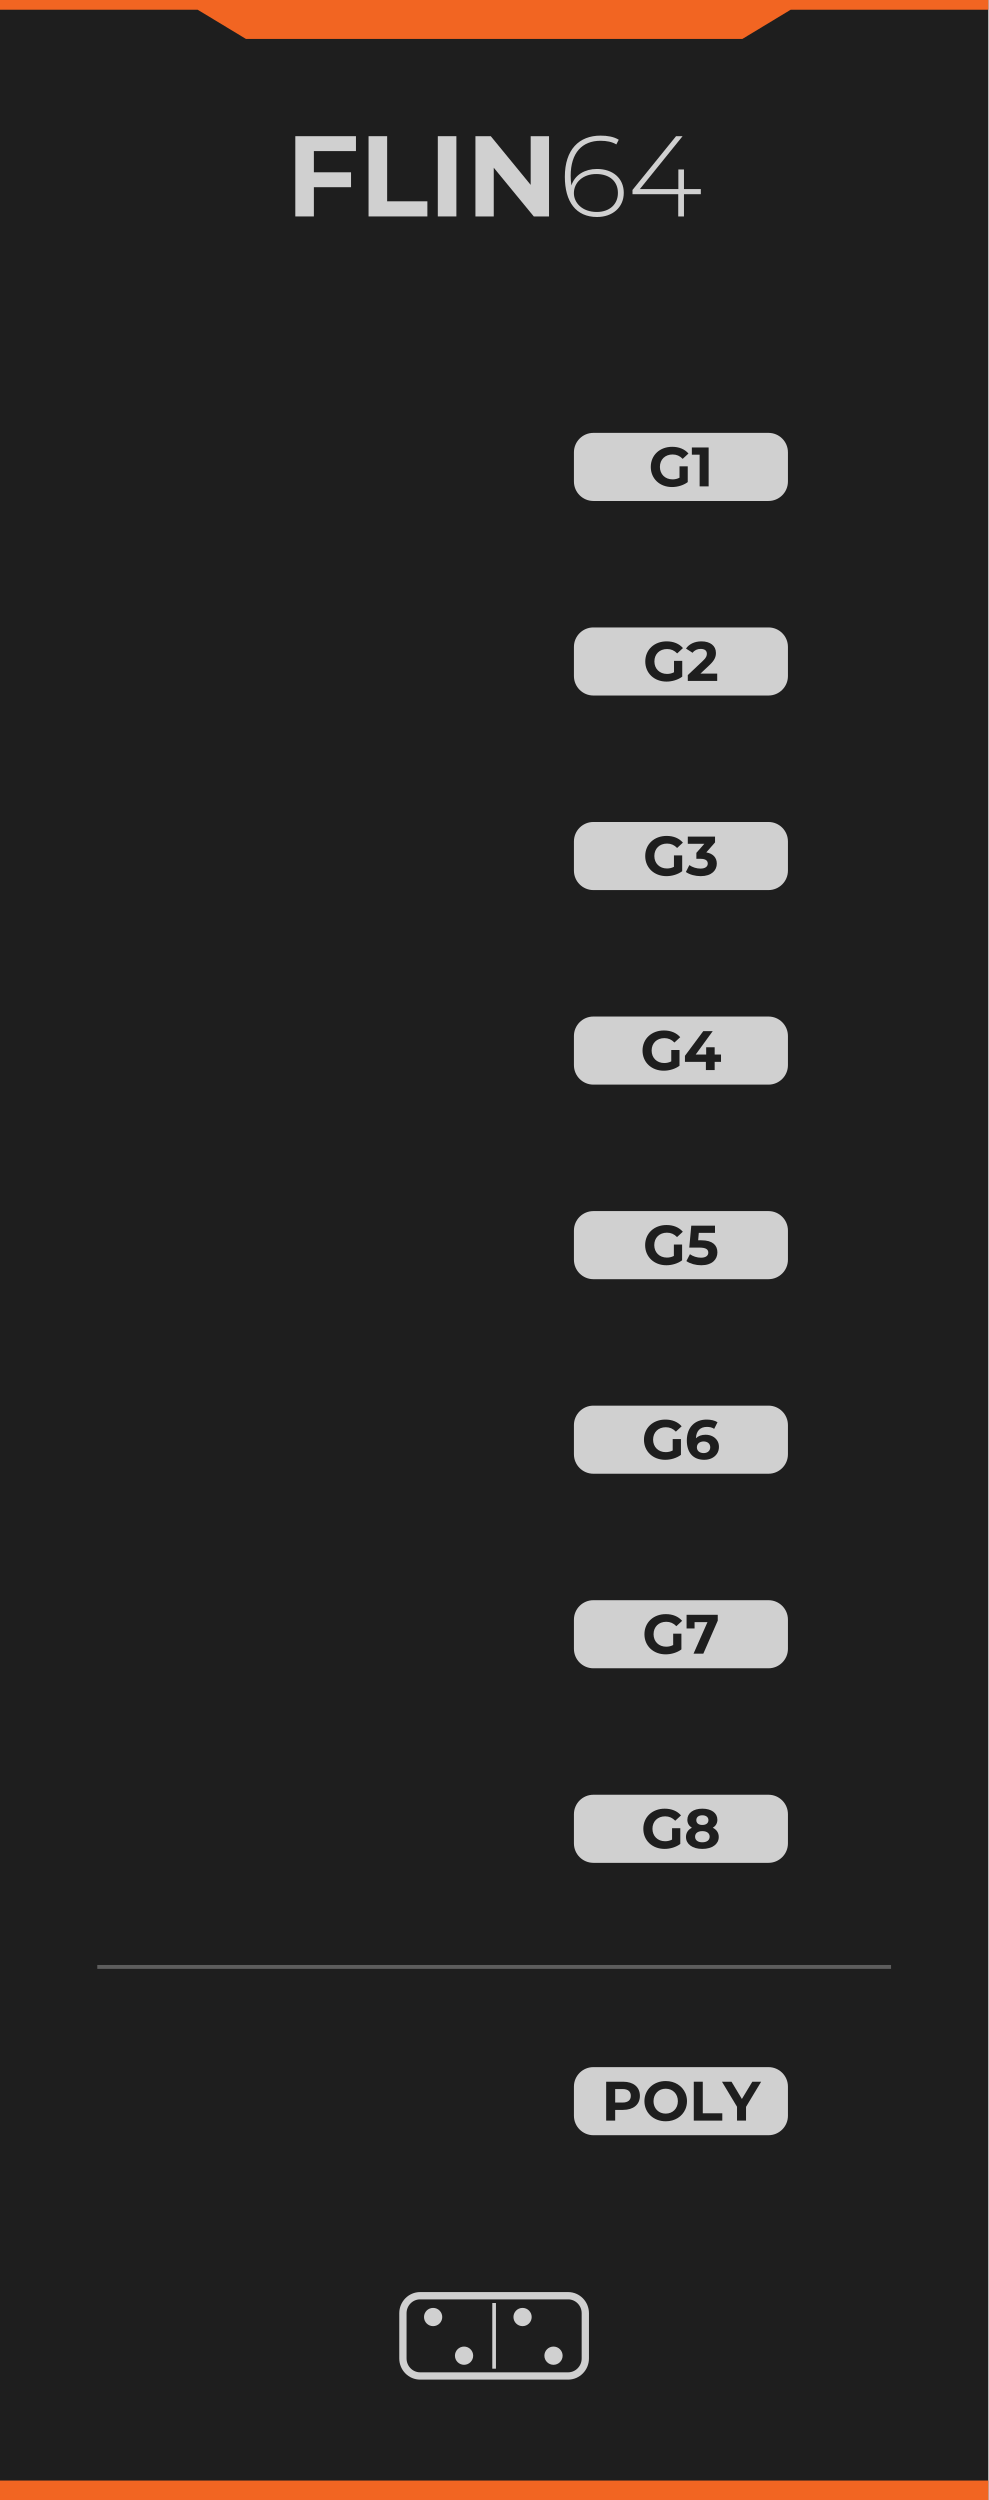
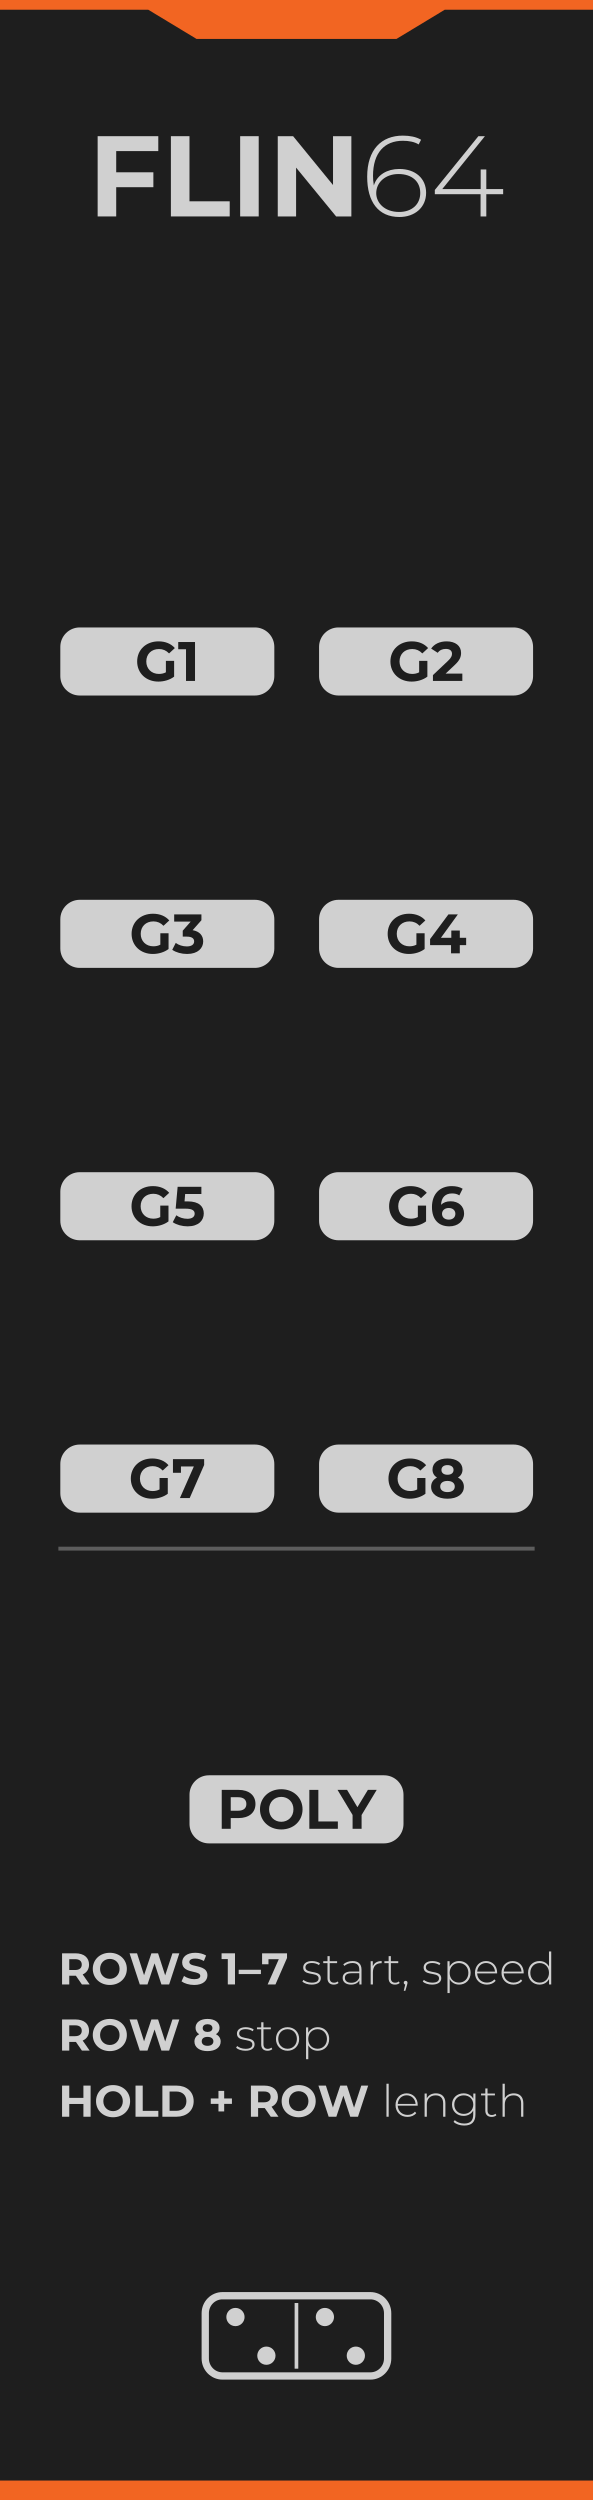
- <svg xmlns="http://www.w3.org/2000/svg" width="50.8mm" height="128.5mm" viewBox="0 0 50.8 128.5">
-   <rect width="50.8" height="128.5" fill="#1e1e1e" />
-   <polygon points="     0,0 50.8,0 50.8,0.5     40.64,0.5 38.16,2.0 12.64,2.0 10.16,0.5     0,0.5   " fill="#f26522" />
-   <rect x="0" y="127.5" width="50.8" height="1.0" fill="#f26522" />
+ <svg xmlns="http://www.w3.org/2000/svg" width="30.48mm" height="128.5mm" viewBox="0 0 30.48 128.5">
+   <rect width="30.48" height="128.5" fill="#1e1e1e" />
+   <polygon points="0,0 30.48,0 30.48,0.5 22.86,0.5 20.38,2.0 10.10,2.0 7.62,0.5 0,0.5" fill="#f26522" />
+   <rect x="0" y="127.5" width="30.48" height="1.0" fill="#f26522" />
  <g id="title">
-     <path fill="#d0d0d0" fill-rule="evenodd" d="M15.179 11.125H16.133V9.622H18.043V8.856H16.133V7.766H18.296V7.0H15.179Z" />
-     <path fill="#d0d0d0" fill-rule="evenodd" d="M18.944 11.125H21.967V10.347H19.899V7.0H18.944Z" />
-     <path fill="#d0d0d0" fill-rule="evenodd" d="M22.504 11.125H23.458V7.0H22.504Z" />
-     <path fill="#d0d0d0" fill-rule="evenodd" d="M24.437 11.125H25.379V8.621L27.436 11.125H28.22V7.0H27.277V9.503L25.226 7.0H24.437Z" />
-     <path fill="#d0d0d0" fill-rule="evenodd" d="M30.689 11.154C31.478 11.154 32.062 10.665 32.062 9.911C32.062 9.169 31.508 8.685 30.683 8.685C30.059 8.685 29.541 8.992 29.371 9.534C29.341 9.346 29.333 9.163 29.333 9.039C29.333 7.837 29.938 7.236 30.866 7.236C31.18 7.236 31.467 7.291 31.679 7.424L31.803 7.183C31.551 7.026 31.219 6.971 30.866 6.971C29.77 6.971 29.033 7.684 29.033 9.086C29.033 10.371 29.605 11.154 30.689 11.154ZM30.677 10.895C29.911 10.895 29.498 10.412 29.498 9.929C29.498 9.375 29.97 8.945 30.642 8.945C31.341 8.945 31.761 9.328 31.761 9.917C31.761 10.506 31.325 10.895 30.677 10.895Z" />
-     <path fill="#d0d0d0" fill-rule="evenodd" d="M32.51 9.982H34.861V11.125H35.156V9.982H36.022V9.717H35.156V8.709H34.867V9.717H32.89L35.085 7.0H34.749L32.51 9.764Z" />
+     <path fill="#d0d0d0" fill-rule="evenodd" d="M5.019 11.125H5.973V9.622H7.883V8.856H5.973V7.766H8.136V7.0H5.019Z" />
+     <path fill="#d0d0d0" fill-rule="evenodd" d="M8.784 11.125H11.807V10.347H9.739V7.0H8.784Z" />
+     <path fill="#d0d0d0" fill-rule="evenodd" d="M12.344 11.125H13.298V7.0H12.344Z" />
+     <path fill="#d0d0d0" fill-rule="evenodd" d="M14.277 11.125H15.219V8.615L17.276 11.125H18.06V7.0H17.117V9.51L15.066 7.0H14.277Z" />
+     <path fill="#d0d0d0" fill-rule="evenodd" d="M20.529 11.154C21.318 11.154 21.902 10.665 21.902 9.911C21.902 9.169 21.348 8.685 20.523 8.685C19.894 8.685 19.38 8.992 19.215 9.534C19.183 9.345 19.173 9.165 19.173 9.039C19.173 7.837 19.778 7.236 20.706 7.236C21.02 7.236 21.307 7.291 21.519 7.424L21.643 7.183C21.391 7.033 21.059 6.971 20.706 6.971C19.61 6.971 18.873 7.684 18.873 9.086C18.873 10.375 19.445 11.154 20.529 11.154ZM20.517 10.895C19.751 10.895 19.338 10.412 19.338 9.929C19.338 9.375 19.81 8.945 20.482 8.945C21.173 8.945 21.601 9.328 21.601 9.917C21.601 10.514 21.161 10.895 20.517 10.895Z" />
+     <path fill="#d0d0d0" fill-rule="evenodd" d="M22.35 9.982H24.701V11.125H24.996V9.982H25.862V9.717H24.996V8.709H24.707V9.717H22.733L24.925 7.0H24.589L22.35 9.764Z" />
  </g>
-   <rect x="29.5" y="22.25" width="11" height="3.5" rx="1.0" fill="#d0d0d0" />
-   <g transform="translate(29.5, 0)">
-     <path fill="#1e1e1e" fill-rule="evenodd" d="M5.041 25.034C5.327 25.034 5.633 24.944 5.85 24.78V23.969H5.427V24.555C5.312 24.615 5.192 24.64 5.067 24.64C4.686 24.64 4.419 24.373 4.419 24.0C4.419 23.619 4.684 23.36 5.073 23.36C5.275 23.36 5.445 23.433 5.59 23.586L5.887 23.311C5.693 23.087 5.404 22.966 5.05 22.966C4.41 22.966 3.95 23.398 3.95 24.0C3.95 24.602 4.409 25.034 5.041 25.034Z" />
-     <path fill="#1e1e1e" fill-rule="evenodd" d="M6.461 25.0H6.924V23.0H6.061V23.371H6.461Z" />
-   </g>
-   <rect x="29.5" y="32.25" width="11" height="3.5" rx="1.0" fill="#d0d0d0" />
-   <g transform="translate(29.5, 0)">
-     <path fill="#1e1e1e" fill-rule="evenodd" d="M4.759 35.034C5.044 35.034 5.35 34.944 5.567 34.78V33.969H5.144V34.555C5.029 34.615 4.909 34.64 4.784 34.64C4.403 34.64 4.136 34.373 4.136 34.0C4.136 33.619 4.401 33.36 4.79 33.36C4.992 33.36 5.162 33.433 5.307 33.586L5.604 33.311C5.41 33.087 5.121 32.966 4.767 32.966C4.127 32.966 3.667 33.398 3.667 34.0C3.667 34.602 4.126 35.034 4.759 35.034Z" />
-     <path fill="#1e1e1e" fill-rule="evenodd" d="M5.853 35.0H7.364V34.623H6.503L6.964 34.189C7.244 33.926 7.299 33.751 7.299 33.557C7.299 33.191 7.001 32.966 6.556 32.966C6.198 32.966 5.914 33.109 5.761 33.337L6.099 33.554C6.198 33.417 6.345 33.354 6.513 33.354C6.722 33.354 6.833 33.443 6.833 33.603C6.833 33.694 6.807 33.806 6.624 33.971L5.853 34.7Z" />
-   </g>
-   <rect x="29.5" y="42.25" width="11" height="3.5" rx="1.0" fill="#d0d0d0" />
-   <g transform="translate(29.5, 0)">
-     <path fill="#1e1e1e" fill-rule="evenodd" d="M4.756 45.034C5.041 45.034 5.347 44.944 5.564 44.78V43.969H5.141V44.555C5.026 44.615 4.906 44.64 4.781 44.64C4.4 44.64 4.133 44.373 4.133 44.0C4.133 43.619 4.399 43.36 4.787 43.36C4.989 43.36 5.16 43.433 5.304 43.586L5.601 43.311C5.407 43.087 5.119 42.966 4.764 42.966C4.124 42.966 3.664 43.398 3.664 44.0C3.664 44.602 4.123 45.034 4.756 45.034Z" />
-     <path fill="#1e1e1e" fill-rule="evenodd" d="M6.516 45.034C7.087 45.034 7.344 44.726 7.344 44.389C7.344 44.094 7.16 43.872 6.803 43.813L7.253 43.3V43.0H5.853V43.371H6.704L6.293 43.837V44.143H6.504C6.767 44.143 6.879 44.236 6.879 44.389C6.879 44.549 6.737 44.646 6.504 44.646C6.299 44.646 6.085 44.576 5.933 44.466L5.753 44.82C5.943 44.957 6.238 45.034 6.516 45.034Z" />
-   </g>
-   <rect x="29.5" y="52.25" width="11" height="3.5" rx="1.0" fill="#d0d0d0" />
-   <g transform="translate(29.5, 0)">
-     <path fill="#1e1e1e" fill-rule="evenodd" d="M4.617 55.034C4.903 55.034 5.209 54.944 5.426 54.78V53.969H5.003V54.555C4.887 54.615 4.767 54.64 4.643 54.64C4.262 54.64 3.994 54.373 3.994 54.0C3.994 53.619 4.26 53.36 4.649 53.36C4.85 53.36 5.021 53.433 5.166 53.586L5.463 53.311C5.269 53.087 4.98 52.966 4.626 52.966C3.986 52.966 3.526 53.398 3.526 54.0C3.526 54.602 3.985 55.034 4.617 55.034Z" />
-     <path fill="#1e1e1e" fill-rule="evenodd" d="M5.706 54.58H6.783V55.0H7.234V54.58H7.56V54.203H7.234V53.829H6.797V54.203H6.259L7.134 53.0H6.649L5.706 54.269Z" />
-   </g>
-   <rect x="29.5" y="62.25" width="11" height="3.5" rx="1.0" fill="#d0d0d0" />
-   <g transform="translate(29.5, 0)">
-     <path fill="#1e1e1e" fill-rule="evenodd" d="M4.751 65.034C5.037 65.034 5.343 64.944 5.56 64.78V63.969H5.137V64.555C5.022 64.615 4.902 64.64 4.777 64.64C4.396 64.64 4.129 64.373 4.129 64.0C4.129 63.619 4.394 63.36 4.783 63.36C4.985 63.36 5.155 63.433 5.3 63.586L5.597 63.311C5.403 63.087 5.114 62.966 4.76 62.966C4.12 62.966 3.66 63.398 3.66 64.0C3.66 64.602 4.119 65.034 4.751 65.034Z" />
-     <path fill="#1e1e1e" fill-rule="evenodd" d="M6.543 65.034C7.114 65.034 7.374 64.726 7.374 64.371C7.374 64.017 7.143 63.751 6.549 63.751H6.385L6.418 63.371H7.251V63.0H6.031L5.929 64.126H6.44C6.806 64.126 6.906 64.231 6.906 64.386C6.906 64.55 6.764 64.646 6.531 64.646C6.326 64.646 6.115 64.576 5.963 64.466L5.78 64.82C5.974 64.957 6.265 65.034 6.543 65.034Z" />
-   </g>
-   <rect x="29.5" y="72.25" width="11" height="3.5" rx="1.0" fill="#d0d0d0" />
-   <g transform="translate(29.5, 0)">
-     <path fill="#1e1e1e" fill-rule="evenodd" d="M4.691 75.034C4.977 75.034 5.283 74.944 5.5 74.78V73.969H5.077V74.555C4.962 74.615 4.842 74.64 4.717 74.64C4.336 74.64 4.069 74.373 4.069 74.0C4.069 73.619 4.334 73.36 4.723 73.36C4.925 73.36 5.095 73.433 5.24 73.586L5.537 73.311C5.343 73.087 5.054 72.966 4.7 72.966C4.06 72.966 3.6 73.398 3.6 74.0C3.6 74.602 4.059 75.034 4.691 75.034Z" />
-     <path fill="#1e1e1e" fill-rule="evenodd" d="M6.697 75.034C6.84 75.034 6.968 75.007 7.081 74.953C7.308 74.844 7.454 74.639 7.454 74.369C7.454 74.243 7.423 74.133 7.361 74.04C7.238 73.853 7.025 73.746 6.766 73.746C6.558 73.746 6.39 73.807 6.272 73.926L6.273 73.908C6.292 73.535 6.504 73.343 6.834 73.343C6.971 73.343 7.098 73.367 7.209 73.443L7.38 73.103C7.239 73.011 7.036 72.966 6.823 72.966C6.223 72.966 5.803 73.351 5.803 74.043C5.803 74.689 6.149 75.034 6.697 75.034ZM6.671 74.689C6.449 74.689 6.32 74.563 6.32 74.391C6.32 74.214 6.46 74.091 6.666 74.091C6.871 74.091 7.006 74.209 7.006 74.391C7.006 74.569 6.866 74.689 6.671 74.689Z" />
-   </g>
-   <rect x="29.5" y="82.25" width="11" height="3.5" rx="1.0" fill="#d0d0d0" />
-   <g transform="translate(29.5, 0)">
-     <path fill="#1e1e1e" fill-rule="evenodd" d="M4.716 85.034C5.001 85.034 5.307 84.944 5.524 84.78V83.969H5.101V84.555C4.986 84.615 4.866 84.64 4.741 84.64C4.36 84.64 4.093 84.373 4.093 84.0C4.093 83.619 4.359 83.36 4.747 83.36C4.949 83.36 5.12 83.433 5.264 83.586L5.561 83.311C5.367 83.087 5.079 82.966 4.724 82.966C4.084 82.966 3.624 83.398 3.624 84.0C3.624 84.602 4.083 85.034 4.716 85.034Z" />
-     <path fill="#1e1e1e" fill-rule="evenodd" d="M6.147 85.0H6.65L7.393 83.3V83.0H5.79V83.703H6.201V83.377H6.864Z" />
-   </g>
-   <rect x="29.5" y="92.25" width="11" height="3.5" rx="1.0" fill="#d0d0d0" />
-   <g transform="translate(29.5, 0)">
-     <path fill="#1e1e1e" fill-rule="evenodd" d="M4.659 95.034C4.944 95.034 5.25 94.944 5.467 94.78V93.969H5.044V94.555C4.929 94.615 4.809 94.64 4.684 94.64C4.303 94.64 4.036 94.373 4.036 94.0C4.036 93.619 4.301 93.36 4.69 93.36C4.892 93.36 5.062 93.433 5.207 93.586L5.504 93.311C5.31 93.087 5.021 92.966 4.667 92.966C4.027 92.966 3.567 93.398 3.567 94.0C3.567 94.602 4.026 95.034 4.659 95.034Z" />
-     <path fill="#1e1e1e" fill-rule="evenodd" d="M6.599 95.034C7.107 95.034 7.444 94.791 7.444 94.42C7.444 94.205 7.333 94.044 7.139 93.947C7.288 93.855 7.373 93.715 7.373 93.537C7.373 93.183 7.061 92.966 6.599 92.966C6.147 92.966 5.83 93.183 5.83 93.537C5.83 93.715 5.915 93.855 6.063 93.947C5.87 94.044 5.759 94.204 5.759 94.42C5.759 94.791 6.096 95.034 6.599 95.034ZM6.599 93.803C6.408 93.803 6.29 93.71 6.29 93.557C6.29 93.397 6.416 93.306 6.599 93.306C6.785 93.306 6.913 93.397 6.913 93.557C6.913 93.71 6.793 93.803 6.599 93.803ZM6.599 94.694C6.37 94.694 6.227 94.585 6.227 94.406C6.227 94.227 6.37 94.12 6.599 94.12C6.831 94.12 6.976 94.227 6.976 94.406C6.976 94.585 6.831 94.694 6.599 94.694Z" />
-   </g>
-   <rect x="5.0" y="101.0" width="40.8" height="0.2" fill="#d0d0d0" opacity="0.35" />
-   <rect x="29.5" y="106.25" width="11" height="3.5" rx="1.0" fill="#d0d0d0" />
-   <g transform="translate(29.5, 0)">
-     <path fill="#1e1e1e" fill-rule="evenodd" d="M1.657 109.0H2.12V108.449H2.523C3.06 108.449 3.391 108.171 3.391 107.726C3.391 107.274 3.06 107.0 2.523 107.0H1.657ZM2.497 107.377C2.783 107.377 2.923 107.505 2.923 107.726C2.923 107.943 2.783 108.071 2.497 108.071H2.12V107.377Z" />
-     <path fill="#1e1e1e" fill-rule="evenodd" d="M4.72 109.034C5.189 109.034 5.563 108.793 5.729 108.413C5.84 108.158 5.838 107.835 5.729 107.587C5.563 107.213 5.191 106.966 4.717 106.966C4.092 106.966 3.623 107.406 3.623 108.0C3.623 108.594 4.088 109.034 4.72 109.034ZM4.717 108.64C4.628 108.64 4.545 108.625 4.469 108.594C4.24 108.503 4.091 108.28 4.091 108.0C4.091 107.619 4.359 107.36 4.717 107.36C5.075 107.36 5.343 107.619 5.343 108.0C5.343 108.381 5.075 108.64 4.717 108.64Z" />
-     <path fill="#1e1e1e" fill-rule="evenodd" d="M6.16 109.0H7.626V108.623H6.623V107.0H6.16Z" />
-     <path fill="#1e1e1e" fill-rule="evenodd" d="M8.383 109.0H8.846V108.292L9.623 107.0H9.169L8.633 107.888L8.1 107.0H7.609L8.383 108.287Z" />
-   </g>
-   <g transform="translate(20.71,118.0) scale(0.75)">
+   <rect x="3.10" y="32.25" width="11" height="3.5" rx="1" fill="#d0d0d0" />
+   <path fill="#1e1e1e" fill-rule="evenodd" d="M8.141 35.034C8.427 35.034 8.729 34.948 8.95 34.78V33.969H8.527V34.557C8.413 34.618 8.293 34.64 8.167 34.64C7.784 34.64 7.519 34.371 7.519 34.0C7.519 33.617 7.784 33.36 8.173 33.36C8.375 33.36 8.547 33.435 8.69 33.586L8.987 33.311C8.793 33.087 8.5 32.966 8.15 32.966C7.51 32.966 7.05 33.398 7.05 34.0C7.05 34.602 7.509 35.034 8.141 35.034Z" />
+   <path fill="#1e1e1e" fill-rule="evenodd" d="M9.561 35.0H10.024V33.0H9.161V33.371H9.561Z" />
+   <rect x="16.40" y="32.25" width="11" height="3.5" rx="1" fill="#d0d0d0" />
+   <path fill="#1e1e1e" fill-rule="evenodd" d="M21.159 35.034C21.444 35.034 21.746 34.948 21.967 34.78V33.969H21.544V34.557C21.43 34.618 21.31 34.64 21.184 34.64C20.801 34.64 20.536 34.371 20.536 34.0C20.536 33.617 20.801 33.36 21.19 33.36C21.392 33.36 21.564 33.435 21.707 33.586L22.004 33.311C21.81 33.087 21.518 32.966 21.167 32.966C20.527 32.966 20.067 33.398 20.067 34.0C20.067 34.602 20.526 35.034 21.159 35.034Z" />
+   <path fill="#1e1e1e" fill-rule="evenodd" d="M22.253 35.0H23.764V34.623H22.904L23.364 34.189C23.644 33.931 23.699 33.751 23.699 33.557C23.699 33.191 23.401 32.966 22.956 32.966C22.594 32.966 22.318 33.109 22.161 33.337L22.499 33.554C22.594 33.417 22.741 33.354 22.913 33.354C23.122 33.354 23.233 33.447 23.233 33.603C23.233 33.698 23.203 33.804 23.024 33.971L22.253 34.7Z" />
+   <rect x="3.10" y="46.25" width="11" height="3.5" rx="1" fill="#d0d0d0" />
+   <path fill="#1e1e1e" fill-rule="evenodd" d="M7.856 49.034C8.141 49.034 8.443 48.948 8.664 48.78V47.969H8.241V48.557C8.127 48.618 8.007 48.64 7.881 48.64C7.499 48.64 7.233 48.371 7.233 48.0C7.233 47.617 7.499 47.36 7.887 47.36C8.089 47.36 8.261 47.435 8.404 47.586L8.701 47.311C8.507 47.087 8.215 46.966 7.864 46.966C7.224 46.966 6.764 47.398 6.764 48.0C6.764 48.602 7.223 49.034 7.856 49.034Z" />
+   <path fill="#1e1e1e" fill-rule="evenodd" d="M9.616 49.034C10.181 49.034 10.444 48.726 10.444 48.389C10.444 48.091 10.26 47.872 9.901 47.811L10.353 47.3V47.0H8.953V47.371H9.801L9.393 47.837V48.143H9.604C9.867 48.143 9.979 48.24 9.979 48.389C9.979 48.552 9.837 48.646 9.604 48.646C9.395 48.646 9.185 48.58 9.033 48.466L8.853 48.82C9.047 48.957 9.334 49.034 9.616 49.034Z" />
+   <rect x="16.40" y="46.25" width="11" height="3.5" rx="1" fill="#d0d0d0" />
+   <path fill="#1e1e1e" fill-rule="evenodd" d="M21.017 49.034C21.303 49.034 21.605 48.948 21.826 48.78V47.969H21.403V48.557C21.289 48.618 21.169 48.64 21.043 48.64C20.66 48.64 20.394 48.371 20.394 48.0C20.394 47.617 20.66 47.36 21.049 47.36C21.25 47.36 21.423 47.435 21.566 47.586L21.863 47.311C21.669 47.087 21.376 46.966 21.026 46.966C20.386 46.966 19.926 47.398 19.926 48.0C19.926 48.602 20.385 49.034 21.017 49.034Z" />
+   <path fill="#1e1e1e" fill-rule="evenodd" d="M22.106 48.58H23.183V49.0H23.634V48.58H23.96V48.203H23.634V47.829H23.197V48.203H22.663L23.534 47.0H23.049L22.106 48.269Z" />
+   <rect x="3.10" y="60.25" width="11" height="3.5" rx="1" fill="#d0d0d0" />
+   <path fill="#1e1e1e" fill-rule="evenodd" d="M7.851 63.034C8.137 63.034 8.439 62.948 8.66 62.78V61.969H8.237V62.557C8.123 62.618 8.003 62.64 7.877 62.64C7.494 62.64 7.229 62.371 7.229 62.0C7.229 61.617 7.494 61.36 7.883 61.36C8.085 61.36 8.257 61.435 8.4 61.586L8.697 61.311C8.503 61.087 8.21 60.966 7.86 60.966C7.22 60.966 6.76 61.398 6.76 62.0C6.76 62.602 7.219 63.034 7.851 63.034Z" />
+   <path fill="#1e1e1e" fill-rule="evenodd" d="M9.643 63.034C10.214 63.034 10.474 62.726 10.474 62.371C10.474 62.017 10.237 61.751 9.649 61.751H9.486L9.517 61.371H10.351V61.0H9.131L9.029 62.126H9.54C9.9 62.126 10.006 62.231 10.006 62.386C10.006 62.55 9.864 62.646 9.631 62.646C9.426 62.646 9.215 62.58 9.063 62.466L8.88 62.82C9.074 62.957 9.365 63.034 9.643 63.034Z" />
+   <rect x="16.40" y="60.25" width="11" height="3.5" rx="1" fill="#d0d0d0" />
+   <path fill="#1e1e1e" fill-rule="evenodd" d="M21.091 63.034C21.377 63.034 21.679 62.948 21.9 62.78V61.969H21.477V62.557C21.363 62.618 21.243 62.64 21.117 62.64C20.734 62.64 20.469 62.371 20.469 62.0C20.469 61.617 20.734 61.36 21.123 61.36C21.325 61.36 21.497 61.435 21.64 61.586L21.937 61.311C21.743 61.087 21.45 60.966 21.1 60.966C20.46 60.966 20.0 61.398 20.0 62.0C20.0 62.602 20.459 63.034 21.091 63.034Z" />
+   <path fill="#1e1e1e" fill-rule="evenodd" d="M23.097 63.034C23.52 63.034 23.854 62.78 23.854 62.369C23.854 61.991 23.554 61.746 23.166 61.746C22.954 61.746 22.79 61.806 22.671 61.926C22.683 61.541 22.899 61.343 23.234 61.343C23.368 61.343 23.498 61.367 23.609 61.443L23.78 61.103C23.639 61.011 23.436 60.966 23.223 60.966C22.623 60.966 22.203 61.351 22.203 62.043C22.203 62.69 22.545 63.034 23.097 63.034ZM23.071 62.689C22.85 62.689 22.72 62.563 22.72 62.391C22.72 62.216 22.86 62.091 23.066 62.091C23.271 62.091 23.406 62.209 23.406 62.391C23.406 62.574 23.266 62.689 23.071 62.689Z" />
+   <rect x="3.10" y="74.25" width="11" height="3.5" rx="1" fill="#d0d0d0" />
+   <path fill="#1e1e1e" fill-rule="evenodd" d="M7.816 77.034C8.101 77.034 8.403 76.948 8.624 76.78V75.969H8.201V76.557C8.087 76.618 7.967 76.64 7.841 76.64C7.459 76.64 7.193 76.371 7.193 76.0C7.193 75.617 7.459 75.36 7.847 75.36C8.049 75.36 8.221 75.435 8.364 75.586L8.661 75.311C8.467 75.087 8.175 74.966 7.824 74.966C7.184 74.966 6.724 75.398 6.724 76.0C6.724 76.602 7.183 77.034 7.816 77.034Z" />
+   <path fill="#1e1e1e" fill-rule="evenodd" d="M9.247 77.0H9.75L10.493 75.3V75.0H8.89V75.703H9.301V75.377H9.964Z" />
+   <rect x="16.40" y="74.25" width="11" height="3.5" rx="1" fill="#d0d0d0" />
+   <path fill="#1e1e1e" fill-rule="evenodd" d="M21.059 77.034C21.344 77.034 21.646 76.948 21.867 76.78V75.969H21.444V76.557C21.33 76.618 21.21 76.64 21.084 76.64C20.701 76.64 20.436 76.371 20.436 76.0C20.436 75.617 20.701 75.36 21.09 75.36C21.292 75.36 21.464 75.435 21.607 75.586L21.904 75.311C21.71 75.087 21.418 74.966 21.067 74.966C20.427 74.966 19.967 75.398 19.967 76.0C19.967 76.602 20.426 77.034 21.059 77.034Z" />
+   <path fill="#1e1e1e" fill-rule="evenodd" d="M22.999 77.034C23.507 77.034 23.844 76.797 23.844 76.42C23.844 76.207 23.733 76.044 23.539 75.949C23.687 75.857 23.773 75.716 23.773 75.537C23.773 75.183 23.461 74.966 22.999 74.966C22.541 74.966 22.23 75.183 22.23 75.537C22.23 75.716 22.313 75.853 22.461 75.949C22.271 76.044 22.159 76.207 22.159 76.42C22.159 76.797 22.496 77.034 22.999 77.034ZM22.999 75.803C22.812 75.803 22.69 75.71 22.69 75.557C22.69 75.397 22.812 75.306 22.999 75.306C23.185 75.306 23.313 75.397 23.313 75.557C23.313 75.71 23.193 75.803 22.999 75.803ZM22.999 76.694C22.77 76.694 22.627 76.585 22.627 76.406C22.627 76.227 22.77 76.12 22.999 76.12C23.231 76.12 23.376 76.227 23.376 76.406C23.376 76.585 23.231 76.694 22.999 76.694Z" />
+   <rect x="9.74" y="91.25" width="11" height="3.5" rx="1" fill="#d0d0d0" />
+   <path fill="#1e1e1e" fill-rule="evenodd" d="M11.397 94.0H11.86V93.449H12.263C12.794 93.449 13.131 93.171 13.131 92.726C13.131 92.274 12.794 92.0 12.263 92.0H11.397ZM11.86 93.071V92.377H12.237C12.519 92.377 12.663 92.505 12.663 92.726C12.663 92.943 12.519 93.071 12.237 93.071Z" />
+   <path fill="#1e1e1e" fill-rule="evenodd" d="M14.457 94.034C15.09 94.034 15.551 93.594 15.551 93.0C15.551 92.406 15.09 91.966 14.457 91.966C13.825 91.966 13.363 92.406 13.363 93.0C13.363 93.594 13.825 94.034 14.457 94.034ZM14.457 93.64C14.103 93.64 13.831 93.377 13.831 93.0C13.831 92.623 14.103 92.36 14.457 92.36C14.811 92.36 15.083 92.623 15.083 93.0C15.083 93.377 14.811 93.64 14.457 93.64Z" />
+   <path fill="#1e1e1e" fill-rule="evenodd" d="M15.9 94.0H17.366V93.623H16.363V92.0H15.9Z" />
+   <path fill="#1e1e1e" fill-rule="evenodd" d="M18.123 94.0H18.586V93.291L19.363 92.0H18.909L18.371 92.889L17.84 92.0H17.349L18.123 93.289Z" />
+   <rect x="3.0" y="79.50" width="24.48" height="0.2" fill="#d0d0d0" opacity="0.35" />
+   <path fill="#d0d0d0" fill-rule="evenodd" d="M3.19 102.0H3.56V101.554H3.901L4.209 102.0H4.607L4.25 101.486C4.458 101.394 4.577 101.218 4.577 100.981C4.577 100.621 4.318 100.4 3.873 100.4H3.19ZM3.56 101.259V100.702H3.862C4.087 100.702 4.202 100.804 4.202 100.981C4.202 101.154 4.087 101.259 3.862 101.259Z" />
+   <path fill="#d0d0d0" fill-rule="evenodd" d="M5.645 102.027C6.15 102.027 6.52 101.675 6.52 101.2C6.52 100.725 6.15 100.373 5.645 100.373C5.139 100.373 4.769 100.725 4.769 101.2C4.769 101.675 5.139 102.027 5.645 102.027ZM5.645 101.712C5.361 101.712 5.144 101.502 5.144 101.2C5.144 100.898 5.361 100.688 5.645 100.688C5.928 100.688 6.145 100.898 6.145 101.2C6.145 101.502 5.928 101.712 5.645 101.712Z" />
+   <path fill="#d0d0d0" fill-rule="evenodd" d="M7.185 102.0H7.581L7.944 100.917L8.296 102.0H8.694L9.217 100.4H8.863L8.49 101.534L8.125 100.4H7.782L7.405 101.525L7.043 100.4H6.659Z" />
+   <path fill="#d0d0d0" fill-rule="evenodd" d="M9.983 102.027C10.44 102.027 10.662 101.801 10.662 101.531C10.662 101.112 10.189 101.094 9.914 101.014C9.805 100.982 9.731 100.935 9.731 100.853C9.731 100.752 9.816 100.67 10.035 100.67C10.176 100.67 10.33 100.71 10.479 100.795L10.593 100.514C10.444 100.423 10.239 100.373 10.038 100.373C9.585 100.373 9.363 100.597 9.363 100.871C9.363 101.206 9.666 101.292 9.928 101.35C10.125 101.393 10.294 101.431 10.294 101.559C10.294 101.659 10.205 101.73 9.985 101.73C9.793 101.73 9.591 101.661 9.457 101.563L9.331 101.842C9.475 101.952 9.727 102.027 9.983 102.027Z" />
+   <path fill="#d0d0d0" fill-rule="evenodd" d="M11.709 102.0H12.079V100.4H11.389V100.697H11.709Z" />
+   <path fill="#d0d0d0" fill-rule="evenodd" d="M12.269 101.467H13.411V101.246H12.269Z" />
+   <path fill="#d0d0d0" fill-rule="evenodd" d="M13.757 102.0H14.159L14.753 100.64V100.4H13.471V100.962H13.8V100.702H14.33Z" />
+   <path fill="#d0d0d0" fill-rule="evenodd" d="M16.019 102.009C16.324 102.009 16.49 101.877 16.49 101.682C16.49 101.486 16.349 101.419 16.179 101.383C15.954 101.334 15.699 101.323 15.699 101.122C15.699 100.994 15.804 100.898 16.035 100.898C16.163 100.898 16.294 100.933 16.394 101.006L16.447 100.914C16.352 100.844 16.187 100.798 16.038 100.798C15.736 100.798 15.585 100.945 15.585 101.125C15.585 101.326 15.727 101.397 15.896 101.433C16.122 101.482 16.376 101.49 16.376 101.685C16.376 101.819 16.277 101.909 16.024 101.909C15.847 101.909 15.686 101.844 15.594 101.765L15.542 101.856C15.636 101.944 15.821 102.009 16.019 102.009Z" />
+   <path fill="#d0d0d0" fill-rule="evenodd" d="M17.158 102.009C17.249 102.009 17.341 101.982 17.402 101.925L17.354 101.845C17.306 101.889 17.244 101.911 17.169 101.911C17.023 101.911 16.947 101.826 16.947 101.673V100.905H17.327V100.807H16.947V100.546H16.833V100.807H16.614V100.905H16.833V101.685C16.833 101.886 16.947 102.009 17.158 102.009Z" />
+   <path fill="#d0d0d0" fill-rule="evenodd" d="M18.472 102.0H18.582V101.243C18.582 100.948 18.418 100.798 18.122 100.798C17.936 100.798 17.763 100.86 17.645 100.967L17.702 101.049C17.799 100.961 17.949 100.898 18.113 100.898C18.349 100.898 18.467 101.012 18.467 101.239V101.335H18.058C17.725 101.335 17.613 101.486 17.613 101.669C17.613 101.87 17.774 102.009 18.042 102.009C18.253 102.009 18.399 101.925 18.472 101.787ZM18.467 101.648C18.4 101.822 18.259 101.915 18.058 101.915C17.848 101.915 17.727 101.819 17.727 101.664C17.727 101.527 17.814 101.424 18.061 101.424H18.467Z" />
+   <path fill="#d0d0d0" fill-rule="evenodd" d="M19.053 102.0H19.167V101.378C19.167 101.083 19.325 100.907 19.59 100.907C19.599 100.907 19.608 100.91 19.617 100.91V100.798C19.392 100.798 19.235 100.894 19.162 101.067V100.807H19.053Z" />
+   <path fill="#d0d0d0" fill-rule="evenodd" d="M20.301 102.009C20.392 102.009 20.484 101.982 20.545 101.925L20.497 101.845C20.448 101.889 20.387 101.911 20.312 101.911C20.166 101.911 20.09 101.826 20.09 101.673V100.905H20.47V100.807H20.09V100.546H19.976V100.807H19.757V100.905H19.976V101.685C19.976 101.886 20.09 102.009 20.301 102.009Z" />
+   <path fill="#d0d0d0" fill-rule="evenodd" d="M20.753 102.327H20.835L20.925 102.016C20.937 101.967 20.945 101.944 20.945 101.911C20.945 101.859 20.907 101.815 20.849 101.815C20.794 101.815 20.753 101.856 20.753 101.911C20.753 101.96 20.783 101.995 20.829 102.005Z" />
+   <path fill="#d0d0d0" fill-rule="evenodd" d="M22.209 102.009C22.514 102.009 22.68 101.877 22.68 101.682C22.68 101.486 22.538 101.419 22.369 101.383C22.144 101.334 21.889 101.323 21.889 101.122C21.889 100.994 21.994 100.898 22.225 100.898C22.353 100.898 22.483 100.933 22.584 101.006L22.637 100.914C22.542 100.844 22.377 100.798 22.227 100.798C21.926 100.798 21.775 100.945 21.775 101.125C21.775 101.326 21.917 101.397 22.086 101.433C22.311 101.482 22.566 101.49 22.566 101.685C22.566 101.819 22.467 101.909 22.214 101.909C22.037 101.909 21.875 101.844 21.784 101.765L21.731 101.856C21.826 101.944 22.011 102.009 22.209 102.009Z" />
+   <path fill="#d0d0d0" fill-rule="evenodd" d="M23.599 102.009C23.937 102.009 24.189 101.765 24.189 101.403C24.189 101.285 24.163 101.179 24.111 101.088C24.007 100.905 23.824 100.798 23.599 100.798C23.382 100.798 23.204 100.905 23.11 101.088V100.807H23V102.443H23.114V101.726C23.209 101.906 23.389 102.009 23.599 102.009ZM23.592 101.906C23.318 101.906 23.112 101.705 23.112 101.403C23.112 101.106 23.318 100.901 23.592 100.901C23.866 100.901 24.074 101.106 24.074 101.403C24.074 101.705 23.866 101.906 23.592 101.906Z" />
+   <path fill="#d0d0d0" fill-rule="evenodd" d="M25.027 102.009C25.21 102.009 25.371 101.943 25.478 101.815L25.411 101.739C25.32 101.852 25.182 101.906 25.03 101.906C24.746 101.906 24.538 101.714 24.525 101.431H25.551C25.551 101.422 25.553 101.408 25.553 101.399C25.553 101.042 25.309 100.798 24.984 100.798C24.655 100.798 24.413 101.047 24.413 101.403C24.413 101.755 24.666 102.009 25.027 102.009ZM24.527 101.342C24.545 101.086 24.733 100.898 24.984 100.898C25.235 100.898 25.425 101.086 25.443 101.342Z" />
+   <path fill="#d0d0d0" fill-rule="evenodd" d="M26.392 102.009C26.575 102.009 26.736 101.943 26.842 101.815L26.776 101.739C26.685 101.852 26.547 101.906 26.394 101.906C26.111 101.906 25.903 101.714 25.889 101.431H26.915C26.915 101.422 26.918 101.408 26.918 101.399C26.918 101.042 26.673 100.798 26.349 100.798C26.019 100.798 25.777 101.047 25.777 101.403C25.777 101.755 26.031 102.009 26.392 102.009ZM25.891 101.342C25.91 101.086 26.097 100.898 26.349 100.898C26.6 100.898 26.79 101.086 26.808 101.342Z" />
+   <path fill="#d0d0d0" fill-rule="evenodd" d="M27.731 102.009C27.948 102.009 28.129 101.902 28.221 101.719V102.0H28.333V100.304H28.218V101.081C28.121 100.901 27.942 100.798 27.731 100.798C27.398 100.798 27.142 101.042 27.142 101.403C27.142 101.76 27.398 102.009 27.731 102.009ZM27.738 101.906C27.464 101.906 27.258 101.701 27.258 101.403C27.258 101.102 27.464 100.901 27.738 100.901C28.013 100.901 28.218 101.102 28.218 101.403C28.218 101.701 28.013 101.906 27.738 101.906Z" />
+   <path fill="#d0d0d0" fill-rule="evenodd" d="M3.19 105.4H3.56V104.954H3.901L4.209 105.4H4.607L4.25 104.886C4.458 104.794 4.577 104.618 4.577 104.381C4.577 104.021 4.318 103.8 3.873 103.8H3.19ZM3.56 104.659V104.102H3.862C4.087 104.102 4.202 104.204 4.202 104.381C4.202 104.554 4.087 104.659 3.862 104.659Z" />
+   <path fill="#d0d0d0" fill-rule="evenodd" d="M5.645 105.427C6.15 105.427 6.52 105.075 6.52 104.6C6.52 104.125 6.15 103.773 5.645 103.773C5.139 103.773 4.769 104.125 4.769 104.6C4.769 105.075 5.139 105.427 5.645 105.427ZM5.645 105.112C5.361 105.112 5.144 104.902 5.144 104.6C5.144 104.298 5.361 104.088 5.645 104.088C5.928 104.088 6.145 104.298 6.145 104.6C6.145 104.902 5.928 105.112 5.645 105.112Z" />
+   <path fill="#d0d0d0" fill-rule="evenodd" d="M7.185 105.4H7.581L7.944 104.317L8.296 105.4H8.694L9.217 103.8H8.863L8.49 104.934L8.125 103.8H7.782L7.405 104.925L7.043 103.8H6.659Z" />
+   <path fill="#d0d0d0" fill-rule="evenodd" d="M10.666 105.427C11.073 105.427 11.343 105.238 11.343 104.936C11.343 104.765 11.254 104.635 11.098 104.559C11.217 104.486 11.286 104.373 11.286 104.23C11.286 103.946 11.037 103.773 10.666 103.773C10.301 103.773 10.051 103.946 10.051 104.23C10.051 104.373 10.118 104.483 10.237 104.559C10.084 104.635 9.994 104.765 9.994 104.936C9.994 105.238 10.264 105.427 10.666 105.427ZM10.666 104.442C10.517 104.442 10.419 104.368 10.419 104.246C10.419 104.118 10.517 104.045 10.666 104.045C10.816 104.045 10.918 104.118 10.918 104.246C10.918 104.368 10.822 104.442 10.666 104.442ZM10.666 105.155C10.483 105.155 10.369 105.068 10.369 104.925C10.369 104.781 10.483 104.696 10.666 104.696C10.852 104.696 10.968 104.781 10.968 104.925C10.968 105.068 10.852 105.155 10.666 105.155Z" />
+   <path fill="#d0d0d0" fill-rule="evenodd" d="M12.614 105.409C12.918 105.409 13.085 105.277 13.085 105.082C13.085 104.886 12.943 104.819 12.774 104.783C12.548 104.734 12.294 104.723 12.294 104.522C12.294 104.394 12.398 104.298 12.63 104.298C12.758 104.298 12.888 104.333 12.989 104.406L13.041 104.314C12.947 104.244 12.781 104.198 12.632 104.198C12.33 104.198 12.179 104.345 12.179 104.525C12.179 104.726 12.321 104.797 12.49 104.833C12.716 104.882 12.97 104.89 12.97 105.085C12.97 105.219 12.871 105.309 12.618 105.309C12.442 105.309 12.28 105.244 12.189 105.165L12.136 105.256C12.23 105.344 12.416 105.409 12.614 105.409Z" />
+   <path fill="#d0d0d0" fill-rule="evenodd" d="M13.752 105.409C13.843 105.409 13.936 105.382 13.997 105.325L13.949 105.245C13.9 105.289 13.838 105.311 13.763 105.311C13.617 105.311 13.542 105.226 13.542 105.073V104.305H13.921V104.207H13.542V103.946H13.427V104.207H13.208V104.305H13.427V105.085C13.427 105.286 13.542 105.409 13.752 105.409Z" />
+   <path fill="#d0d0d0" fill-rule="evenodd" d="M14.781 105.409C15.123 105.409 15.377 105.155 15.377 104.803C15.377 104.447 15.123 104.198 14.781 104.198C14.438 104.198 14.184 104.447 14.184 104.803C14.184 105.155 14.438 105.409 14.781 105.409ZM14.781 105.306C14.506 105.306 14.301 105.101 14.301 104.803C14.301 104.502 14.506 104.301 14.781 104.301C15.055 104.301 15.261 104.502 15.261 104.803C15.261 105.101 15.055 105.306 14.781 105.306Z" />
+   <path fill="#d0d0d0" fill-rule="evenodd" d="M16.33 105.409C16.669 105.409 16.92 105.165 16.92 104.803C16.92 104.685 16.894 104.579 16.842 104.488C16.739 104.305 16.556 104.198 16.33 104.198C16.114 104.198 15.936 104.305 15.841 104.488V104.207H15.731V105.843H15.846V105.126C15.94 105.306 16.12 105.409 16.33 105.409ZM16.323 105.306C16.049 105.306 15.843 105.105 15.843 104.803C15.843 104.506 16.049 104.301 16.323 104.301C16.598 104.301 16.806 104.506 16.806 104.803C16.806 105.105 16.598 105.306 16.323 105.306Z" />
+   <path fill="#d0d0d0" fill-rule="evenodd" d="M4.287 108.8H4.657V107.2H4.287V107.831H3.56V107.2H3.19V108.8H3.56V108.144H4.287Z" />
+   <path fill="#d0d0d0" fill-rule="evenodd" d="M5.811 108.827C6.317 108.827 6.687 108.475 6.687 108C6.687 107.525 6.317 107.173 5.811 107.173C5.306 107.173 4.936 107.525 4.936 108C4.936 108.475 5.306 108.827 5.811 108.827ZM5.811 108.512C5.528 108.512 5.311 108.302 5.311 108C5.311 107.698 5.528 107.488 5.811 107.488C6.095 107.488 6.312 107.698 6.312 108C6.312 108.302 6.095 108.512 5.811 108.512Z" />
+   <path fill="#d0d0d0" fill-rule="evenodd" d="M6.966 108.8H8.138V108.498H7.336V107.2H6.966Z" />
+   <path fill="#d0d0d0" fill-rule="evenodd" d="M8.346 108.8H9.073C9.594 108.8 9.955 108.485 9.955 108C9.955 107.515 9.594 107.2 9.073 107.2H8.346ZM8.717 108.496V107.504H9.055C9.375 107.504 9.581 107.694 9.581 108C9.581 108.306 9.375 108.496 9.055 108.496Z" />
+   <path fill="#d0d0d0" fill-rule="evenodd" d="M11.229 108.528H11.523V108.139H11.921V107.861H11.523V107.472H11.229V107.861H10.833V108.139H11.229Z" />
+   <path fill="#d0d0d0" fill-rule="evenodd" d="M12.897 108.8H13.267V108.354H13.608L13.917 108.8H14.314L13.958 108.286C14.165 108.194 14.285 108.018 14.285 107.781C14.285 107.421 14.026 107.2 13.581 107.2H12.897ZM13.267 108.059V107.502H13.569C13.795 107.502 13.91 107.604 13.91 107.781C13.91 107.954 13.795 108.059 13.569 108.059Z" />
+   <path fill="#d0d0d0" fill-rule="evenodd" d="M15.352 108.827C15.858 108.827 16.227 108.475 16.227 108C16.227 107.525 15.858 107.173 15.352 107.173C14.846 107.173 14.477 107.525 14.477 108C14.477 108.475 14.846 108.827 15.352 108.827ZM15.352 108.512C15.069 108.512 14.851 108.302 14.851 108C14.851 107.698 15.069 107.488 15.352 107.488C15.635 107.488 15.853 107.698 15.853 108C15.853 108.302 15.635 108.512 15.352 108.512Z" />
+   <path fill="#d0d0d0" fill-rule="evenodd" d="M16.893 108.8H17.288L17.651 107.717L18.003 108.8H18.401L18.925 107.2H18.57L18.198 108.334L17.832 107.2H17.489L17.112 108.325L16.751 107.2H16.367Z" />
+   <path fill="#d0d0d0" fill-rule="evenodd" d="M19.864 108.8H19.978V107.104H19.864Z" />
+   <path fill="#d0d0d0" fill-rule="evenodd" d="M20.945 108.809C21.128 108.809 21.289 108.743 21.395 108.615L21.329 108.539C21.238 108.652 21.1 108.706 20.947 108.706C20.664 108.706 20.456 108.514 20.442 108.231H21.469C21.469 108.222 21.471 108.208 21.471 108.199C21.471 107.842 21.226 107.598 20.902 107.598C20.573 107.598 20.33 107.847 20.33 108.203C20.33 108.555 20.584 108.809 20.945 108.809ZM20.445 108.142C20.463 107.886 20.65 107.698 20.902 107.698C21.153 107.698 21.343 107.886 21.361 108.142Z" />
+   <path fill="#d0d0d0" fill-rule="evenodd" d="M21.825 108.8H21.939V108.165C21.939 107.881 22.112 107.701 22.392 107.701C22.636 107.701 22.778 107.844 22.778 108.112V108.8H22.893V108.103C22.893 107.768 22.698 107.598 22.408 107.598C22.182 107.598 22.017 107.698 21.935 107.863V107.607H21.825Z" />
+   <path fill="#d0d0d0" fill-rule="evenodd" d="M23.859 109.253C24.243 109.253 24.438 109.071 24.438 108.672V107.607H24.328V107.877C24.234 107.7 24.047 107.598 23.827 107.598C23.489 107.598 23.233 107.833 23.233 108.176C23.233 108.519 23.489 108.757 23.827 108.757C24.044 108.757 24.229 108.656 24.323 108.482V108.686C24.323 109.003 24.174 109.15 23.857 109.15C23.665 109.15 23.494 109.086 23.375 108.976L23.313 109.063C23.435 109.185 23.643 109.253 23.859 109.253ZM23.837 108.654C23.558 108.654 23.35 108.459 23.35 108.176C23.35 107.893 23.558 107.701 23.837 107.701C24.12 107.701 24.326 107.893 24.326 108.176C24.326 108.459 24.12 108.654 23.837 108.654Z" />
+   <path fill="#d0d0d0" fill-rule="evenodd" d="M25.27 108.809C25.361 108.809 25.453 108.782 25.514 108.725L25.466 108.645C25.418 108.689 25.356 108.711 25.281 108.711C25.135 108.711 25.059 108.626 25.059 108.473V107.705H25.439V107.607H25.059V107.346H24.945V107.607H24.726V107.705H24.945V108.485C24.945 108.686 25.059 108.809 25.27 108.809Z" />
+   <path fill="#d0d0d0" fill-rule="evenodd" d="M25.832 108.8H25.946V108.165C25.946 107.881 26.118 107.701 26.399 107.701C26.643 107.701 26.785 107.844 26.785 108.112V108.8H26.899V108.103C26.899 107.768 26.704 107.598 26.415 107.598C26.192 107.598 26.029 107.694 25.946 107.856V107.104H25.832Z" />
+   <g transform="translate(10.55,118.0) scale(0.75)">
    <rect x="0" y="0" width="12.5" height="5.5" rx="1.18" ry="1.2" fill="none" stroke="#d0d0d0" stroke-width="0.5" />
    <rect x="6.125" y="0.5" width="0.25" height="4.5" fill="#d0d0d0" />
    <circle cx="2.07" cy="1.46" r="0.625" fill="#d0d0d0" />
    <circle cx="4.19" cy="4.11" r="0.625" fill="#d0d0d0" />
    <circle cx="8.20" cy="1.46" r="0.625" fill="#d0d0d0" />
    <circle cx="10.32" cy="4.11" r="0.625" fill="#d0d0d0" />
  </g>
</svg>
